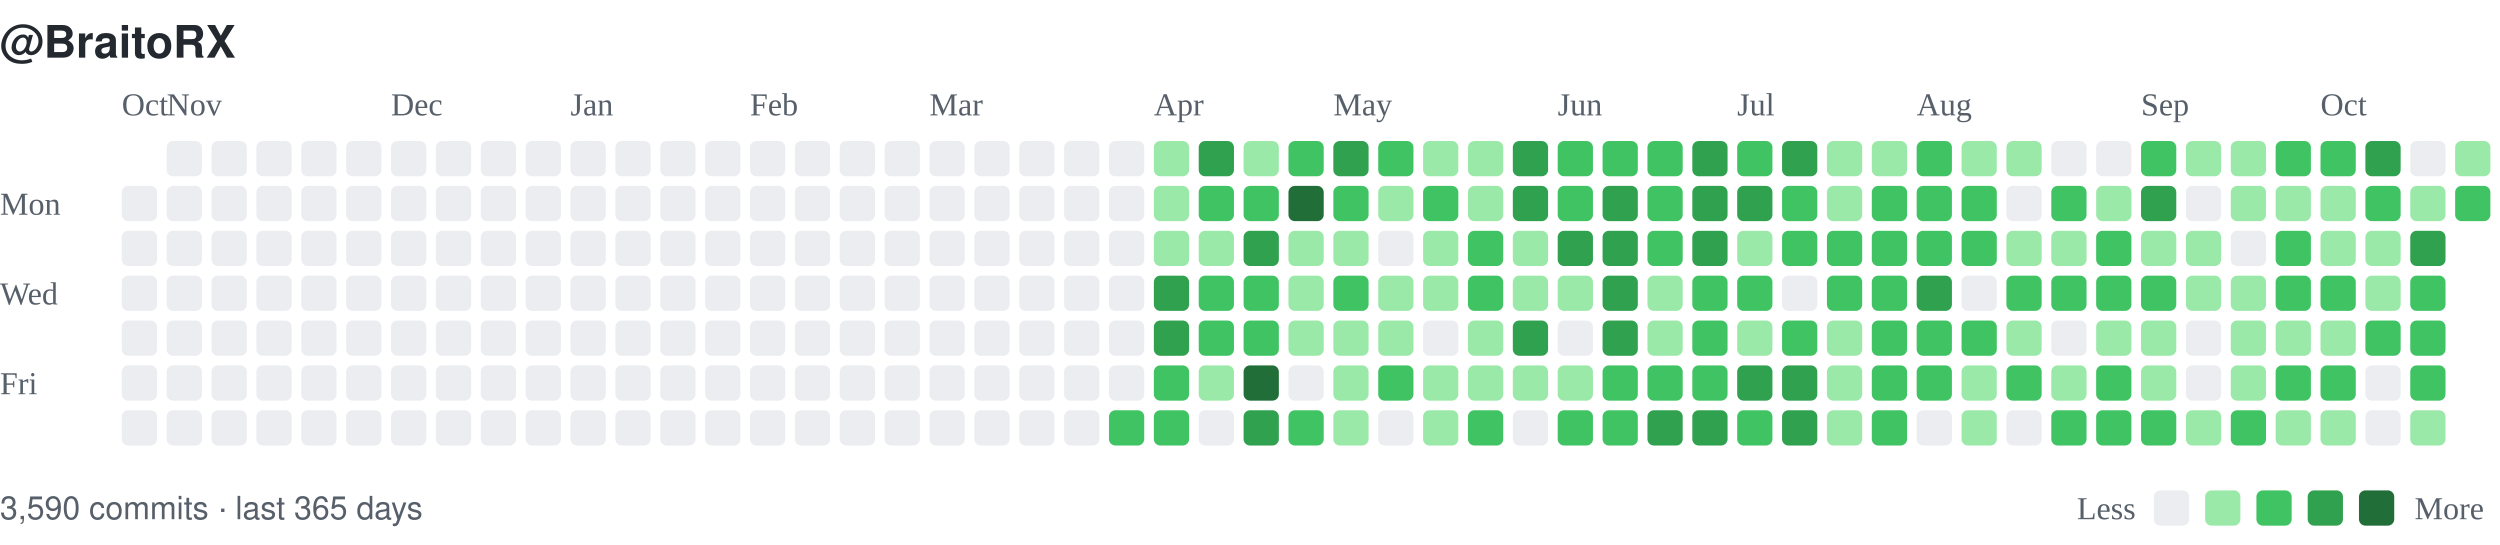
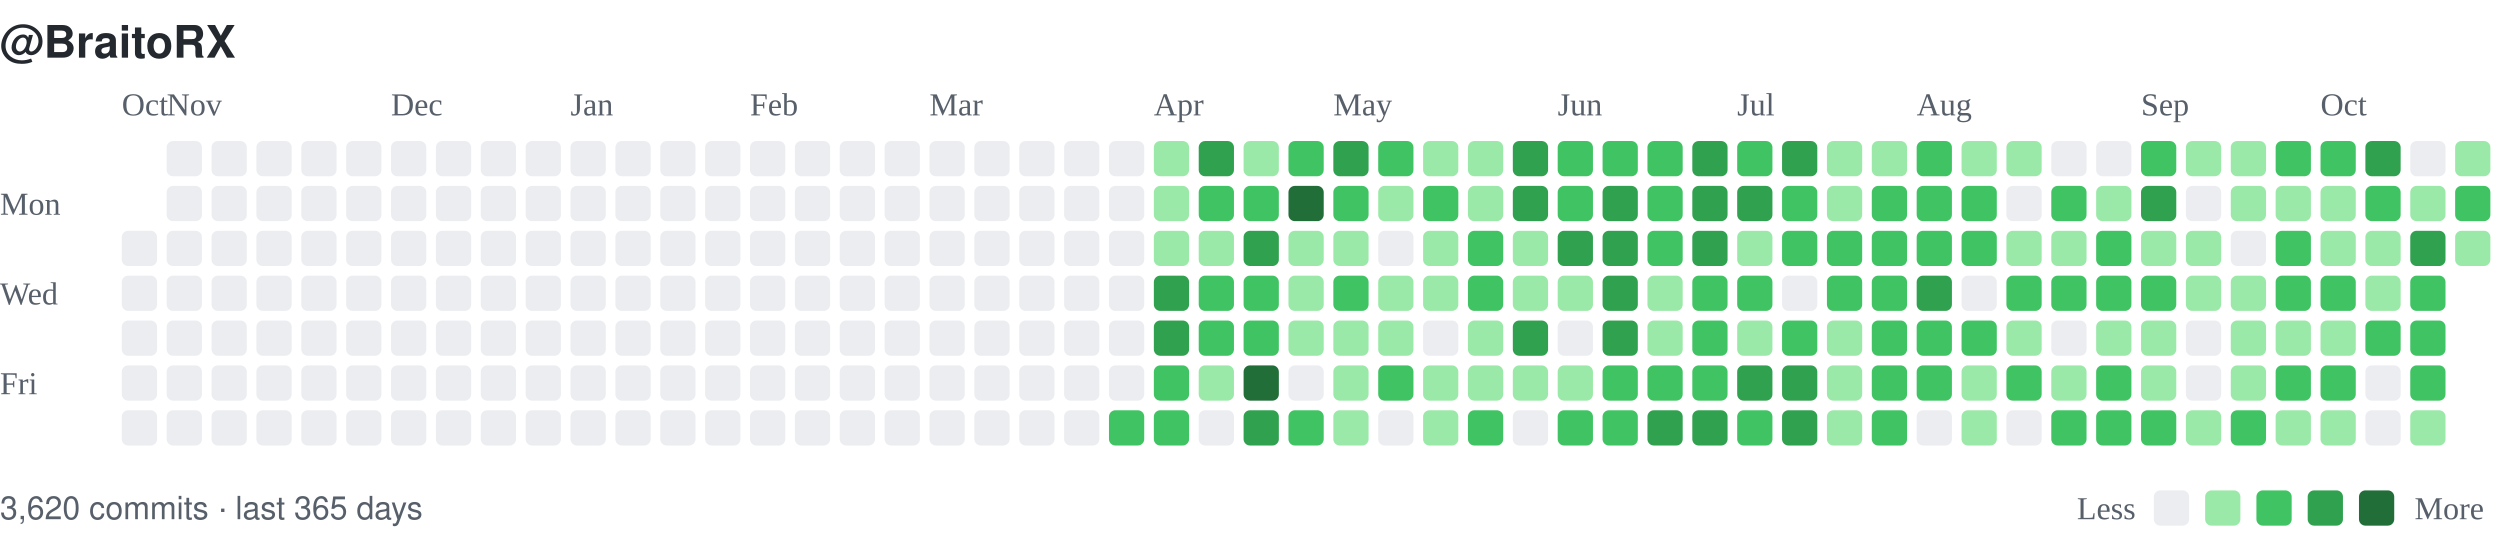
<svg xmlns="http://www.w3.org/2000/svg" width="780" height="170" viewBox="0 0 780 170" role="img">
  <text x="0" y="18" font-size="14" font-weight="600" fill="#24292f" font-family="ui-sans-serif,-apple-system,Segoe UI,Helvetica,Arial,sans-serif">@BraitoRX</text>
  <text x="0" y="67" font-size="10" fill="#57606a">Mon</text>
  <text x="0" y="95" font-size="10" fill="#57606a">Wed</text>
  <text x="0" y="123" font-size="10" fill="#57606a">Fri</text>
  <text x="38" y="36" font-size="10" fill="#57606a">Oct</text>
-   <rect x="38" y="58" width="11" height="11" rx="2" fill="#ebedf0" />
  <rect x="38" y="72" width="11" height="11" rx="2" fill="#ebedf0" />
  <rect x="38" y="86" width="11" height="11" rx="2" fill="#ebedf0" />
  <rect x="38" y="100" width="11" height="11" rx="2" fill="#ebedf0" />
  <rect x="38" y="114" width="11" height="11" rx="2" fill="#ebedf0" />
  <rect x="38" y="128" width="11" height="11" rx="2" fill="#ebedf0" />
  <text x="52" y="36" font-size="10" fill="#57606a">Nov</text>
  <rect x="52" y="44" width="11" height="11" rx="2" fill="#ebedf0" />
  <rect x="52" y="58" width="11" height="11" rx="2" fill="#ebedf0" />
  <rect x="52" y="72" width="11" height="11" rx="2" fill="#ebedf0" />
  <rect x="52" y="86" width="11" height="11" rx="2" fill="#ebedf0" />
  <rect x="52" y="100" width="11" height="11" rx="2" fill="#ebedf0" />
  <rect x="52" y="114" width="11" height="11" rx="2" fill="#ebedf0" />
  <rect x="52" y="128" width="11" height="11" rx="2" fill="#ebedf0" />
  <rect x="66" y="44" width="11" height="11" rx="2" fill="#ebedf0" />
  <rect x="66" y="58" width="11" height="11" rx="2" fill="#ebedf0" />
  <rect x="66" y="72" width="11" height="11" rx="2" fill="#ebedf0" />
  <rect x="66" y="86" width="11" height="11" rx="2" fill="#ebedf0" />
  <rect x="66" y="100" width="11" height="11" rx="2" fill="#ebedf0" />
  <rect x="66" y="114" width="11" height="11" rx="2" fill="#ebedf0" />
  <rect x="66" y="128" width="11" height="11" rx="2" fill="#ebedf0" />
  <rect x="80" y="44" width="11" height="11" rx="2" fill="#ebedf0" />
  <rect x="80" y="58" width="11" height="11" rx="2" fill="#ebedf0" />
  <rect x="80" y="72" width="11" height="11" rx="2" fill="#ebedf0" />
  <rect x="80" y="86" width="11" height="11" rx="2" fill="#ebedf0" />
  <rect x="80" y="100" width="11" height="11" rx="2" fill="#ebedf0" />
  <rect x="80" y="114" width="11" height="11" rx="2" fill="#ebedf0" />
  <rect x="80" y="128" width="11" height="11" rx="2" fill="#ebedf0" />
  <rect x="94" y="44" width="11" height="11" rx="2" fill="#ebedf0" />
  <rect x="94" y="58" width="11" height="11" rx="2" fill="#ebedf0" />
  <rect x="94" y="72" width="11" height="11" rx="2" fill="#ebedf0" />
  <rect x="94" y="86" width="11" height="11" rx="2" fill="#ebedf0" />
  <rect x="94" y="100" width="11" height="11" rx="2" fill="#ebedf0" />
  <rect x="94" y="114" width="11" height="11" rx="2" fill="#ebedf0" />
  <rect x="94" y="128" width="11" height="11" rx="2" fill="#ebedf0" />
  <rect x="108" y="44" width="11" height="11" rx="2" fill="#ebedf0" />
  <rect x="108" y="58" width="11" height="11" rx="2" fill="#ebedf0" />
  <rect x="108" y="72" width="11" height="11" rx="2" fill="#ebedf0" />
  <rect x="108" y="86" width="11" height="11" rx="2" fill="#ebedf0" />
  <rect x="108" y="100" width="11" height="11" rx="2" fill="#ebedf0" />
  <rect x="108" y="114" width="11" height="11" rx="2" fill="#ebedf0" />
  <rect x="108" y="128" width="11" height="11" rx="2" fill="#ebedf0" />
  <text x="122" y="36" font-size="10" fill="#57606a">Dec</text>
  <rect x="122" y="44" width="11" height="11" rx="2" fill="#ebedf0" />
  <rect x="122" y="58" width="11" height="11" rx="2" fill="#ebedf0" />
  <rect x="122" y="72" width="11" height="11" rx="2" fill="#ebedf0" />
  <rect x="122" y="86" width="11" height="11" rx="2" fill="#ebedf0" />
  <rect x="122" y="100" width="11" height="11" rx="2" fill="#ebedf0" />
  <rect x="122" y="114" width="11" height="11" rx="2" fill="#ebedf0" />
  <rect x="122" y="128" width="11" height="11" rx="2" fill="#ebedf0" />
  <rect x="136" y="44" width="11" height="11" rx="2" fill="#ebedf0" />
  <rect x="136" y="58" width="11" height="11" rx="2" fill="#ebedf0" />
  <rect x="136" y="72" width="11" height="11" rx="2" fill="#ebedf0" />
  <rect x="136" y="86" width="11" height="11" rx="2" fill="#ebedf0" />
  <rect x="136" y="100" width="11" height="11" rx="2" fill="#ebedf0" />
  <rect x="136" y="114" width="11" height="11" rx="2" fill="#ebedf0" />
  <rect x="136" y="128" width="11" height="11" rx="2" fill="#ebedf0" />
  <rect x="150" y="44" width="11" height="11" rx="2" fill="#ebedf0" />
  <rect x="150" y="58" width="11" height="11" rx="2" fill="#ebedf0" />
  <rect x="150" y="72" width="11" height="11" rx="2" fill="#ebedf0" />
  <rect x="150" y="86" width="11" height="11" rx="2" fill="#ebedf0" />
  <rect x="150" y="100" width="11" height="11" rx="2" fill="#ebedf0" />
  <rect x="150" y="114" width="11" height="11" rx="2" fill="#ebedf0" />
  <rect x="150" y="128" width="11" height="11" rx="2" fill="#ebedf0" />
  <rect x="164" y="44" width="11" height="11" rx="2" fill="#ebedf0" />
  <rect x="164" y="58" width="11" height="11" rx="2" fill="#ebedf0" />
  <rect x="164" y="72" width="11" height="11" rx="2" fill="#ebedf0" />
  <rect x="164" y="86" width="11" height="11" rx="2" fill="#ebedf0" />
  <rect x="164" y="100" width="11" height="11" rx="2" fill="#ebedf0" />
  <rect x="164" y="114" width="11" height="11" rx="2" fill="#ebedf0" />
  <rect x="164" y="128" width="11" height="11" rx="2" fill="#ebedf0" />
  <text x="178" y="36" font-size="10" fill="#57606a">Jan</text>
  <rect x="178" y="44" width="11" height="11" rx="2" fill="#ebedf0" />
  <rect x="178" y="58" width="11" height="11" rx="2" fill="#ebedf0" />
  <rect x="178" y="72" width="11" height="11" rx="2" fill="#ebedf0" />
  <rect x="178" y="86" width="11" height="11" rx="2" fill="#ebedf0" />
  <rect x="178" y="100" width="11" height="11" rx="2" fill="#ebedf0" />
  <rect x="178" y="114" width="11" height="11" rx="2" fill="#ebedf0" />
  <rect x="178" y="128" width="11" height="11" rx="2" fill="#ebedf0" />
  <rect x="192" y="44" width="11" height="11" rx="2" fill="#ebedf0" />
  <rect x="192" y="58" width="11" height="11" rx="2" fill="#ebedf0" />
  <rect x="192" y="72" width="11" height="11" rx="2" fill="#ebedf0" />
  <rect x="192" y="86" width="11" height="11" rx="2" fill="#ebedf0" />
  <rect x="192" y="100" width="11" height="11" rx="2" fill="#ebedf0" />
  <rect x="192" y="114" width="11" height="11" rx="2" fill="#ebedf0" />
  <rect x="192" y="128" width="11" height="11" rx="2" fill="#ebedf0" />
  <rect x="206" y="44" width="11" height="11" rx="2" fill="#ebedf0" />
  <rect x="206" y="58" width="11" height="11" rx="2" fill="#ebedf0" />
  <rect x="206" y="72" width="11" height="11" rx="2" fill="#ebedf0" />
  <rect x="206" y="86" width="11" height="11" rx="2" fill="#ebedf0" />
  <rect x="206" y="100" width="11" height="11" rx="2" fill="#ebedf0" />
  <rect x="206" y="114" width="11" height="11" rx="2" fill="#ebedf0" />
  <rect x="206" y="128" width="11" height="11" rx="2" fill="#ebedf0" />
  <rect x="220" y="44" width="11" height="11" rx="2" fill="#ebedf0" />
  <rect x="220" y="58" width="11" height="11" rx="2" fill="#ebedf0" />
  <rect x="220" y="72" width="11" height="11" rx="2" fill="#ebedf0" />
  <rect x="220" y="86" width="11" height="11" rx="2" fill="#ebedf0" />
  <rect x="220" y="100" width="11" height="11" rx="2" fill="#ebedf0" />
  <rect x="220" y="114" width="11" height="11" rx="2" fill="#ebedf0" />
  <rect x="220" y="128" width="11" height="11" rx="2" fill="#ebedf0" />
  <text x="234" y="36" font-size="10" fill="#57606a">Feb</text>
  <rect x="234" y="44" width="11" height="11" rx="2" fill="#ebedf0" />
  <rect x="234" y="58" width="11" height="11" rx="2" fill="#ebedf0" />
  <rect x="234" y="72" width="11" height="11" rx="2" fill="#ebedf0" />
  <rect x="234" y="86" width="11" height="11" rx="2" fill="#ebedf0" />
  <rect x="234" y="100" width="11" height="11" rx="2" fill="#ebedf0" />
  <rect x="234" y="114" width="11" height="11" rx="2" fill="#ebedf0" />
  <rect x="234" y="128" width="11" height="11" rx="2" fill="#ebedf0" />
  <rect x="248" y="44" width="11" height="11" rx="2" fill="#ebedf0" />
  <rect x="248" y="58" width="11" height="11" rx="2" fill="#ebedf0" />
  <rect x="248" y="72" width="11" height="11" rx="2" fill="#ebedf0" />
  <rect x="248" y="86" width="11" height="11" rx="2" fill="#ebedf0" />
  <rect x="248" y="100" width="11" height="11" rx="2" fill="#ebedf0" />
  <rect x="248" y="114" width="11" height="11" rx="2" fill="#ebedf0" />
  <rect x="248" y="128" width="11" height="11" rx="2" fill="#ebedf0" />
  <rect x="262" y="44" width="11" height="11" rx="2" fill="#ebedf0" />
  <rect x="262" y="58" width="11" height="11" rx="2" fill="#ebedf0" />
  <rect x="262" y="72" width="11" height="11" rx="2" fill="#ebedf0" />
  <rect x="262" y="86" width="11" height="11" rx="2" fill="#ebedf0" />
  <rect x="262" y="100" width="11" height="11" rx="2" fill="#ebedf0" />
  <rect x="262" y="114" width="11" height="11" rx="2" fill="#ebedf0" />
  <rect x="262" y="128" width="11" height="11" rx="2" fill="#ebedf0" />
  <rect x="276" y="44" width="11" height="11" rx="2" fill="#ebedf0" />
  <rect x="276" y="58" width="11" height="11" rx="2" fill="#ebedf0" />
  <rect x="276" y="72" width="11" height="11" rx="2" fill="#ebedf0" />
  <rect x="276" y="86" width="11" height="11" rx="2" fill="#ebedf0" />
  <rect x="276" y="100" width="11" height="11" rx="2" fill="#ebedf0" />
  <rect x="276" y="114" width="11" height="11" rx="2" fill="#ebedf0" />
  <rect x="276" y="128" width="11" height="11" rx="2" fill="#ebedf0" />
  <text x="290" y="36" font-size="10" fill="#57606a">Mar</text>
  <rect x="290" y="44" width="11" height="11" rx="2" fill="#ebedf0" />
  <rect x="290" y="58" width="11" height="11" rx="2" fill="#ebedf0" />
  <rect x="290" y="72" width="11" height="11" rx="2" fill="#ebedf0" />
  <rect x="290" y="86" width="11" height="11" rx="2" fill="#ebedf0" />
  <rect x="290" y="100" width="11" height="11" rx="2" fill="#ebedf0" />
  <rect x="290" y="114" width="11" height="11" rx="2" fill="#ebedf0" />
  <rect x="290" y="128" width="11" height="11" rx="2" fill="#ebedf0" />
  <rect x="304" y="44" width="11" height="11" rx="2" fill="#ebedf0" />
  <rect x="304" y="58" width="11" height="11" rx="2" fill="#ebedf0" />
  <rect x="304" y="72" width="11" height="11" rx="2" fill="#ebedf0" />
  <rect x="304" y="86" width="11" height="11" rx="2" fill="#ebedf0" />
  <rect x="304" y="100" width="11" height="11" rx="2" fill="#ebedf0" />
  <rect x="304" y="114" width="11" height="11" rx="2" fill="#ebedf0" />
  <rect x="304" y="128" width="11" height="11" rx="2" fill="#ebedf0" />
  <rect x="318" y="44" width="11" height="11" rx="2" fill="#ebedf0" />
  <rect x="318" y="58" width="11" height="11" rx="2" fill="#ebedf0" />
  <rect x="318" y="72" width="11" height="11" rx="2" fill="#ebedf0" />
  <rect x="318" y="86" width="11" height="11" rx="2" fill="#ebedf0" />
  <rect x="318" y="100" width="11" height="11" rx="2" fill="#ebedf0" />
  <rect x="318" y="114" width="11" height="11" rx="2" fill="#ebedf0" />
  <rect x="318" y="128" width="11" height="11" rx="2" fill="#ebedf0" />
  <rect x="332" y="44" width="11" height="11" rx="2" fill="#ebedf0" />
  <rect x="332" y="58" width="11" height="11" rx="2" fill="#ebedf0" />
  <rect x="332" y="72" width="11" height="11" rx="2" fill="#ebedf0" />
  <rect x="332" y="86" width="11" height="11" rx="2" fill="#ebedf0" />
  <rect x="332" y="100" width="11" height="11" rx="2" fill="#ebedf0" />
  <rect x="332" y="114" width="11" height="11" rx="2" fill="#ebedf0" />
  <rect x="332" y="128" width="11" height="11" rx="2" fill="#ebedf0" />
  <rect x="346" y="44" width="11" height="11" rx="2" fill="#ebedf0" />
  <rect x="346" y="58" width="11" height="11" rx="2" fill="#ebedf0" />
  <rect x="346" y="72" width="11" height="11" rx="2" fill="#ebedf0" />
  <rect x="346" y="86" width="11" height="11" rx="2" fill="#ebedf0" />
  <rect x="346" y="100" width="11" height="11" rx="2" fill="#ebedf0" />
  <rect x="346" y="114" width="11" height="11" rx="2" fill="#ebedf0" />
  <rect x="346" y="128" width="11" height="11" rx="2" fill="#40c463" />
  <text x="360" y="36" font-size="10" fill="#57606a">Apr</text>
  <rect x="360" y="44" width="11" height="11" rx="2" fill="#9be9a8" />
  <rect x="360" y="58" width="11" height="11" rx="2" fill="#9be9a8" />
  <rect x="360" y="72" width="11" height="11" rx="2" fill="#9be9a8" />
  <rect x="360" y="86" width="11" height="11" rx="2" fill="#30a14e" />
  <rect x="360" y="100" width="11" height="11" rx="2" fill="#30a14e" />
  <rect x="360" y="114" width="11" height="11" rx="2" fill="#40c463" />
  <rect x="360" y="128" width="11" height="11" rx="2" fill="#40c463" />
  <rect x="374" y="44" width="11" height="11" rx="2" fill="#30a14e" />
  <rect x="374" y="58" width="11" height="11" rx="2" fill="#40c463" />
  <rect x="374" y="72" width="11" height="11" rx="2" fill="#9be9a8" />
  <rect x="374" y="86" width="11" height="11" rx="2" fill="#40c463" />
  <rect x="374" y="100" width="11" height="11" rx="2" fill="#40c463" />
  <rect x="374" y="114" width="11" height="11" rx="2" fill="#9be9a8" />
  <rect x="374" y="128" width="11" height="11" rx="2" fill="#ebedf0" />
  <rect x="388" y="44" width="11" height="11" rx="2" fill="#9be9a8" />
  <rect x="388" y="58" width="11" height="11" rx="2" fill="#40c463" />
  <rect x="388" y="72" width="11" height="11" rx="2" fill="#30a14e" />
  <rect x="388" y="86" width="11" height="11" rx="2" fill="#40c463" />
  <rect x="388" y="100" width="11" height="11" rx="2" fill="#40c463" />
  <rect x="388" y="114" width="11" height="11" rx="2" fill="#216e39" />
  <rect x="388" y="128" width="11" height="11" rx="2" fill="#30a14e" />
  <rect x="402" y="44" width="11" height="11" rx="2" fill="#40c463" />
  <rect x="402" y="58" width="11" height="11" rx="2" fill="#216e39" />
  <rect x="402" y="72" width="11" height="11" rx="2" fill="#9be9a8" />
  <rect x="402" y="86" width="11" height="11" rx="2" fill="#9be9a8" />
  <rect x="402" y="100" width="11" height="11" rx="2" fill="#9be9a8" />
  <rect x="402" y="114" width="11" height="11" rx="2" fill="#ebedf0" />
  <rect x="402" y="128" width="11" height="11" rx="2" fill="#40c463" />
  <text x="416" y="36" font-size="10" fill="#57606a">May</text>
  <rect x="416" y="44" width="11" height="11" rx="2" fill="#30a14e" />
  <rect x="416" y="58" width="11" height="11" rx="2" fill="#40c463" />
  <rect x="416" y="72" width="11" height="11" rx="2" fill="#9be9a8" />
  <rect x="416" y="86" width="11" height="11" rx="2" fill="#40c463" />
  <rect x="416" y="100" width="11" height="11" rx="2" fill="#9be9a8" />
  <rect x="416" y="114" width="11" height="11" rx="2" fill="#9be9a8" />
  <rect x="416" y="128" width="11" height="11" rx="2" fill="#9be9a8" />
  <rect x="430" y="44" width="11" height="11" rx="2" fill="#40c463" />
  <rect x="430" y="58" width="11" height="11" rx="2" fill="#9be9a8" />
  <rect x="430" y="72" width="11" height="11" rx="2" fill="#ebedf0" />
  <rect x="430" y="86" width="11" height="11" rx="2" fill="#9be9a8" />
  <rect x="430" y="100" width="11" height="11" rx="2" fill="#9be9a8" />
  <rect x="430" y="114" width="11" height="11" rx="2" fill="#40c463" />
  <rect x="430" y="128" width="11" height="11" rx="2" fill="#ebedf0" />
  <rect x="444" y="44" width="11" height="11" rx="2" fill="#9be9a8" />
  <rect x="444" y="58" width="11" height="11" rx="2" fill="#40c463" />
  <rect x="444" y="72" width="11" height="11" rx="2" fill="#9be9a8" />
  <rect x="444" y="86" width="11" height="11" rx="2" fill="#9be9a8" />
  <rect x="444" y="100" width="11" height="11" rx="2" fill="#ebedf0" />
  <rect x="444" y="114" width="11" height="11" rx="2" fill="#9be9a8" />
  <rect x="444" y="128" width="11" height="11" rx="2" fill="#9be9a8" />
  <rect x="458" y="44" width="11" height="11" rx="2" fill="#9be9a8" />
  <rect x="458" y="58" width="11" height="11" rx="2" fill="#9be9a8" />
  <rect x="458" y="72" width="11" height="11" rx="2" fill="#40c463" />
  <rect x="458" y="86" width="11" height="11" rx="2" fill="#40c463" />
  <rect x="458" y="100" width="11" height="11" rx="2" fill="#9be9a8" />
  <rect x="458" y="114" width="11" height="11" rx="2" fill="#9be9a8" />
  <rect x="458" y="128" width="11" height="11" rx="2" fill="#40c463" />
  <rect x="472" y="44" width="11" height="11" rx="2" fill="#30a14e" />
  <rect x="472" y="58" width="11" height="11" rx="2" fill="#30a14e" />
  <rect x="472" y="72" width="11" height="11" rx="2" fill="#9be9a8" />
  <rect x="472" y="86" width="11" height="11" rx="2" fill="#9be9a8" />
  <rect x="472" y="100" width="11" height="11" rx="2" fill="#30a14e" />
  <rect x="472" y="114" width="11" height="11" rx="2" fill="#9be9a8" />
  <rect x="472" y="128" width="11" height="11" rx="2" fill="#ebedf0" />
  <text x="486" y="36" font-size="10" fill="#57606a">Jun</text>
  <rect x="486" y="44" width="11" height="11" rx="2" fill="#40c463" />
  <rect x="486" y="58" width="11" height="11" rx="2" fill="#40c463" />
  <rect x="486" y="72" width="11" height="11" rx="2" fill="#30a14e" />
  <rect x="486" y="86" width="11" height="11" rx="2" fill="#9be9a8" />
  <rect x="486" y="100" width="11" height="11" rx="2" fill="#ebedf0" />
  <rect x="486" y="114" width="11" height="11" rx="2" fill="#9be9a8" />
  <rect x="486" y="128" width="11" height="11" rx="2" fill="#40c463" />
  <rect x="500" y="44" width="11" height="11" rx="2" fill="#40c463" />
  <rect x="500" y="58" width="11" height="11" rx="2" fill="#30a14e" />
  <rect x="500" y="72" width="11" height="11" rx="2" fill="#30a14e" />
  <rect x="500" y="86" width="11" height="11" rx="2" fill="#30a14e" />
  <rect x="500" y="100" width="11" height="11" rx="2" fill="#30a14e" />
  <rect x="500" y="114" width="11" height="11" rx="2" fill="#40c463" />
  <rect x="500" y="128" width="11" height="11" rx="2" fill="#40c463" />
  <rect x="514" y="44" width="11" height="11" rx="2" fill="#40c463" />
  <rect x="514" y="58" width="11" height="11" rx="2" fill="#40c463" />
  <rect x="514" y="72" width="11" height="11" rx="2" fill="#40c463" />
  <rect x="514" y="86" width="11" height="11" rx="2" fill="#9be9a8" />
  <rect x="514" y="100" width="11" height="11" rx="2" fill="#9be9a8" />
  <rect x="514" y="114" width="11" height="11" rx="2" fill="#40c463" />
  <rect x="514" y="128" width="11" height="11" rx="2" fill="#30a14e" />
  <rect x="528" y="44" width="11" height="11" rx="2" fill="#30a14e" />
  <rect x="528" y="58" width="11" height="11" rx="2" fill="#30a14e" />
  <rect x="528" y="72" width="11" height="11" rx="2" fill="#30a14e" />
  <rect x="528" y="86" width="11" height="11" rx="2" fill="#40c463" />
  <rect x="528" y="100" width="11" height="11" rx="2" fill="#40c463" />
  <rect x="528" y="114" width="11" height="11" rx="2" fill="#40c463" />
  <rect x="528" y="128" width="11" height="11" rx="2" fill="#30a14e" />
  <text x="542" y="36" font-size="10" fill="#57606a">Jul</text>
  <rect x="542" y="44" width="11" height="11" rx="2" fill="#40c463" />
  <rect x="542" y="58" width="11" height="11" rx="2" fill="#30a14e" />
  <rect x="542" y="72" width="11" height="11" rx="2" fill="#9be9a8" />
  <rect x="542" y="86" width="11" height="11" rx="2" fill="#40c463" />
  <rect x="542" y="100" width="11" height="11" rx="2" fill="#9be9a8" />
  <rect x="542" y="114" width="11" height="11" rx="2" fill="#30a14e" />
  <rect x="542" y="128" width="11" height="11" rx="2" fill="#40c463" />
  <rect x="556" y="44" width="11" height="11" rx="2" fill="#30a14e" />
  <rect x="556" y="58" width="11" height="11" rx="2" fill="#40c463" />
  <rect x="556" y="72" width="11" height="11" rx="2" fill="#40c463" />
  <rect x="556" y="86" width="11" height="11" rx="2" fill="#ebedf0" />
  <rect x="556" y="100" width="11" height="11" rx="2" fill="#40c463" />
  <rect x="556" y="114" width="11" height="11" rx="2" fill="#30a14e" />
  <rect x="556" y="128" width="11" height="11" rx="2" fill="#30a14e" />
  <rect x="570" y="44" width="11" height="11" rx="2" fill="#9be9a8" />
  <rect x="570" y="58" width="11" height="11" rx="2" fill="#9be9a8" />
  <rect x="570" y="72" width="11" height="11" rx="2" fill="#40c463" />
  <rect x="570" y="86" width="11" height="11" rx="2" fill="#40c463" />
  <rect x="570" y="100" width="11" height="11" rx="2" fill="#9be9a8" />
  <rect x="570" y="114" width="11" height="11" rx="2" fill="#9be9a8" />
  <rect x="570" y="128" width="11" height="11" rx="2" fill="#9be9a8" />
  <rect x="584" y="44" width="11" height="11" rx="2" fill="#9be9a8" />
  <rect x="584" y="58" width="11" height="11" rx="2" fill="#40c463" />
  <rect x="584" y="72" width="11" height="11" rx="2" fill="#40c463" />
  <rect x="584" y="86" width="11" height="11" rx="2" fill="#40c463" />
  <rect x="584" y="100" width="11" height="11" rx="2" fill="#40c463" />
  <rect x="584" y="114" width="11" height="11" rx="2" fill="#40c463" />
  <rect x="584" y="128" width="11" height="11" rx="2" fill="#40c463" />
  <text x="598" y="36" font-size="10" fill="#57606a">Aug</text>
  <rect x="598" y="44" width="11" height="11" rx="2" fill="#40c463" />
  <rect x="598" y="58" width="11" height="11" rx="2" fill="#40c463" />
  <rect x="598" y="72" width="11" height="11" rx="2" fill="#40c463" />
  <rect x="598" y="86" width="11" height="11" rx="2" fill="#30a14e" />
  <rect x="598" y="100" width="11" height="11" rx="2" fill="#40c463" />
  <rect x="598" y="114" width="11" height="11" rx="2" fill="#40c463" />
  <rect x="598" y="128" width="11" height="11" rx="2" fill="#ebedf0" />
  <rect x="612" y="44" width="11" height="11" rx="2" fill="#9be9a8" />
  <rect x="612" y="58" width="11" height="11" rx="2" fill="#40c463" />
  <rect x="612" y="72" width="11" height="11" rx="2" fill="#40c463" />
  <rect x="612" y="86" width="11" height="11" rx="2" fill="#ebedf0" />
  <rect x="612" y="100" width="11" height="11" rx="2" fill="#40c463" />
  <rect x="612" y="114" width="11" height="11" rx="2" fill="#9be9a8" />
  <rect x="612" y="128" width="11" height="11" rx="2" fill="#9be9a8" />
  <rect x="626" y="44" width="11" height="11" rx="2" fill="#9be9a8" />
  <rect x="626" y="58" width="11" height="11" rx="2" fill="#ebedf0" />
  <rect x="626" y="72" width="11" height="11" rx="2" fill="#9be9a8" />
  <rect x="626" y="86" width="11" height="11" rx="2" fill="#40c463" />
  <rect x="626" y="100" width="11" height="11" rx="2" fill="#9be9a8" />
  <rect x="626" y="114" width="11" height="11" rx="2" fill="#40c463" />
  <rect x="626" y="128" width="11" height="11" rx="2" fill="#ebedf0" />
  <rect x="640" y="44" width="11" height="11" rx="2" fill="#ebedf0" />
  <rect x="640" y="58" width="11" height="11" rx="2" fill="#40c463" />
  <rect x="640" y="72" width="11" height="11" rx="2" fill="#9be9a8" />
  <rect x="640" y="86" width="11" height="11" rx="2" fill="#40c463" />
  <rect x="640" y="100" width="11" height="11" rx="2" fill="#ebedf0" />
  <rect x="640" y="114" width="11" height="11" rx="2" fill="#9be9a8" />
  <rect x="640" y="128" width="11" height="11" rx="2" fill="#40c463" />
  <rect x="654" y="44" width="11" height="11" rx="2" fill="#ebedf0" />
  <rect x="654" y="58" width="11" height="11" rx="2" fill="#9be9a8" />
  <rect x="654" y="72" width="11" height="11" rx="2" fill="#40c463" />
  <rect x="654" y="86" width="11" height="11" rx="2" fill="#40c463" />
  <rect x="654" y="100" width="11" height="11" rx="2" fill="#9be9a8" />
  <rect x="654" y="114" width="11" height="11" rx="2" fill="#40c463" />
  <rect x="654" y="128" width="11" height="11" rx="2" fill="#40c463" />
  <text x="668" y="36" font-size="10" fill="#57606a">Sep</text>
  <rect x="668" y="44" width="11" height="11" rx="2" fill="#40c463" />
  <rect x="668" y="58" width="11" height="11" rx="2" fill="#30a14e" />
  <rect x="668" y="72" width="11" height="11" rx="2" fill="#9be9a8" />
  <rect x="668" y="86" width="11" height="11" rx="2" fill="#40c463" />
  <rect x="668" y="100" width="11" height="11" rx="2" fill="#9be9a8" />
  <rect x="668" y="114" width="11" height="11" rx="2" fill="#9be9a8" />
  <rect x="668" y="128" width="11" height="11" rx="2" fill="#40c463" />
  <rect x="682" y="44" width="11" height="11" rx="2" fill="#9be9a8" />
  <rect x="682" y="58" width="11" height="11" rx="2" fill="#ebedf0" />
  <rect x="682" y="72" width="11" height="11" rx="2" fill="#9be9a8" />
  <rect x="682" y="86" width="11" height="11" rx="2" fill="#9be9a8" />
  <rect x="682" y="100" width="11" height="11" rx="2" fill="#ebedf0" />
  <rect x="682" y="114" width="11" height="11" rx="2" fill="#ebedf0" />
  <rect x="682" y="128" width="11" height="11" rx="2" fill="#9be9a8" />
  <rect x="696" y="44" width="11" height="11" rx="2" fill="#9be9a8" />
  <rect x="696" y="58" width="11" height="11" rx="2" fill="#9be9a8" />
  <rect x="696" y="72" width="11" height="11" rx="2" fill="#ebedf0" />
  <rect x="696" y="86" width="11" height="11" rx="2" fill="#9be9a8" />
  <rect x="696" y="100" width="11" height="11" rx="2" fill="#9be9a8" />
  <rect x="696" y="114" width="11" height="11" rx="2" fill="#9be9a8" />
  <rect x="696" y="128" width="11" height="11" rx="2" fill="#40c463" />
  <rect x="710" y="44" width="11" height="11" rx="2" fill="#40c463" />
  <rect x="710" y="58" width="11" height="11" rx="2" fill="#9be9a8" />
  <rect x="710" y="72" width="11" height="11" rx="2" fill="#40c463" />
  <rect x="710" y="86" width="11" height="11" rx="2" fill="#40c463" />
  <rect x="710" y="100" width="11" height="11" rx="2" fill="#9be9a8" />
  <rect x="710" y="114" width="11" height="11" rx="2" fill="#40c463" />
  <rect x="710" y="128" width="11" height="11" rx="2" fill="#9be9a8" />
  <text x="724" y="36" font-size="10" fill="#57606a">Oct</text>
  <rect x="724" y="44" width="11" height="11" rx="2" fill="#40c463" />
  <rect x="724" y="58" width="11" height="11" rx="2" fill="#9be9a8" />
  <rect x="724" y="72" width="11" height="11" rx="2" fill="#9be9a8" />
  <rect x="724" y="86" width="11" height="11" rx="2" fill="#40c463" />
  <rect x="724" y="100" width="11" height="11" rx="2" fill="#9be9a8" />
  <rect x="724" y="114" width="11" height="11" rx="2" fill="#40c463" />
  <rect x="724" y="128" width="11" height="11" rx="2" fill="#9be9a8" />
  <rect x="738" y="44" width="11" height="11" rx="2" fill="#30a14e" />
  <rect x="738" y="58" width="11" height="11" rx="2" fill="#40c463" />
  <rect x="738" y="72" width="11" height="11" rx="2" fill="#9be9a8" />
  <rect x="738" y="86" width="11" height="11" rx="2" fill="#9be9a8" />
  <rect x="738" y="100" width="11" height="11" rx="2" fill="#40c463" />
  <rect x="738" y="114" width="11" height="11" rx="2" fill="#ebedf0" />
  <rect x="738" y="128" width="11" height="11" rx="2" fill="#ebedf0" />
  <rect x="752" y="44" width="11" height="11" rx="2" fill="#ebedf0" />
  <rect x="752" y="58" width="11" height="11" rx="2" fill="#9be9a8" />
  <rect x="752" y="72" width="11" height="11" rx="2" fill="#30a14e" />
  <rect x="752" y="86" width="11" height="11" rx="2" fill="#40c463" />
  <rect x="752" y="100" width="11" height="11" rx="2" fill="#40c463" />
  <rect x="752" y="114" width="11" height="11" rx="2" fill="#40c463" />
  <rect x="752" y="128" width="11" height="11" rx="2" fill="#9be9a8" />
  <rect x="766" y="44" width="11" height="11" rx="2" fill="#9be9a8" />
  <rect x="766" y="58" width="11" height="11" rx="2" fill="#40c463" />
+   <rect x="766" y="72" width="11" height="11" rx="2" fill="#9be9a8" />
  <text x="648" y="162" font-size="10" fill="#57606a">Less</text>
  <rect x="672" y="153" width="11" height="11" rx="2" fill="#ebedf0" />
  <rect x="688" y="153" width="11" height="11" rx="2" fill="#9be9a8" />
  <rect x="704" y="153" width="11" height="11" rx="2" fill="#40c463" />
  <rect x="720" y="153" width="11" height="11" rx="2" fill="#30a14e" />
  <rect x="736" y="153" width="11" height="11" rx="2" fill="#216e39" />
  <text x="775" y="162" font-size="10" fill="#57606a" text-anchor="end">More</text>
-   <text x="0" y="162" font-size="10" fill="#57606a" font-family="ui-sans-serif,-apple-system,Segoe UI,Helvetica,Arial,sans-serif">3,590 commits · last 365 days</text>
+   <text x="0" y="162" font-size="10" fill="#57606a" font-family="ui-sans-serif,-apple-system,Segoe UI,Helvetica,Arial,sans-serif">3,620 commits · last 365 days</text>
</svg>
